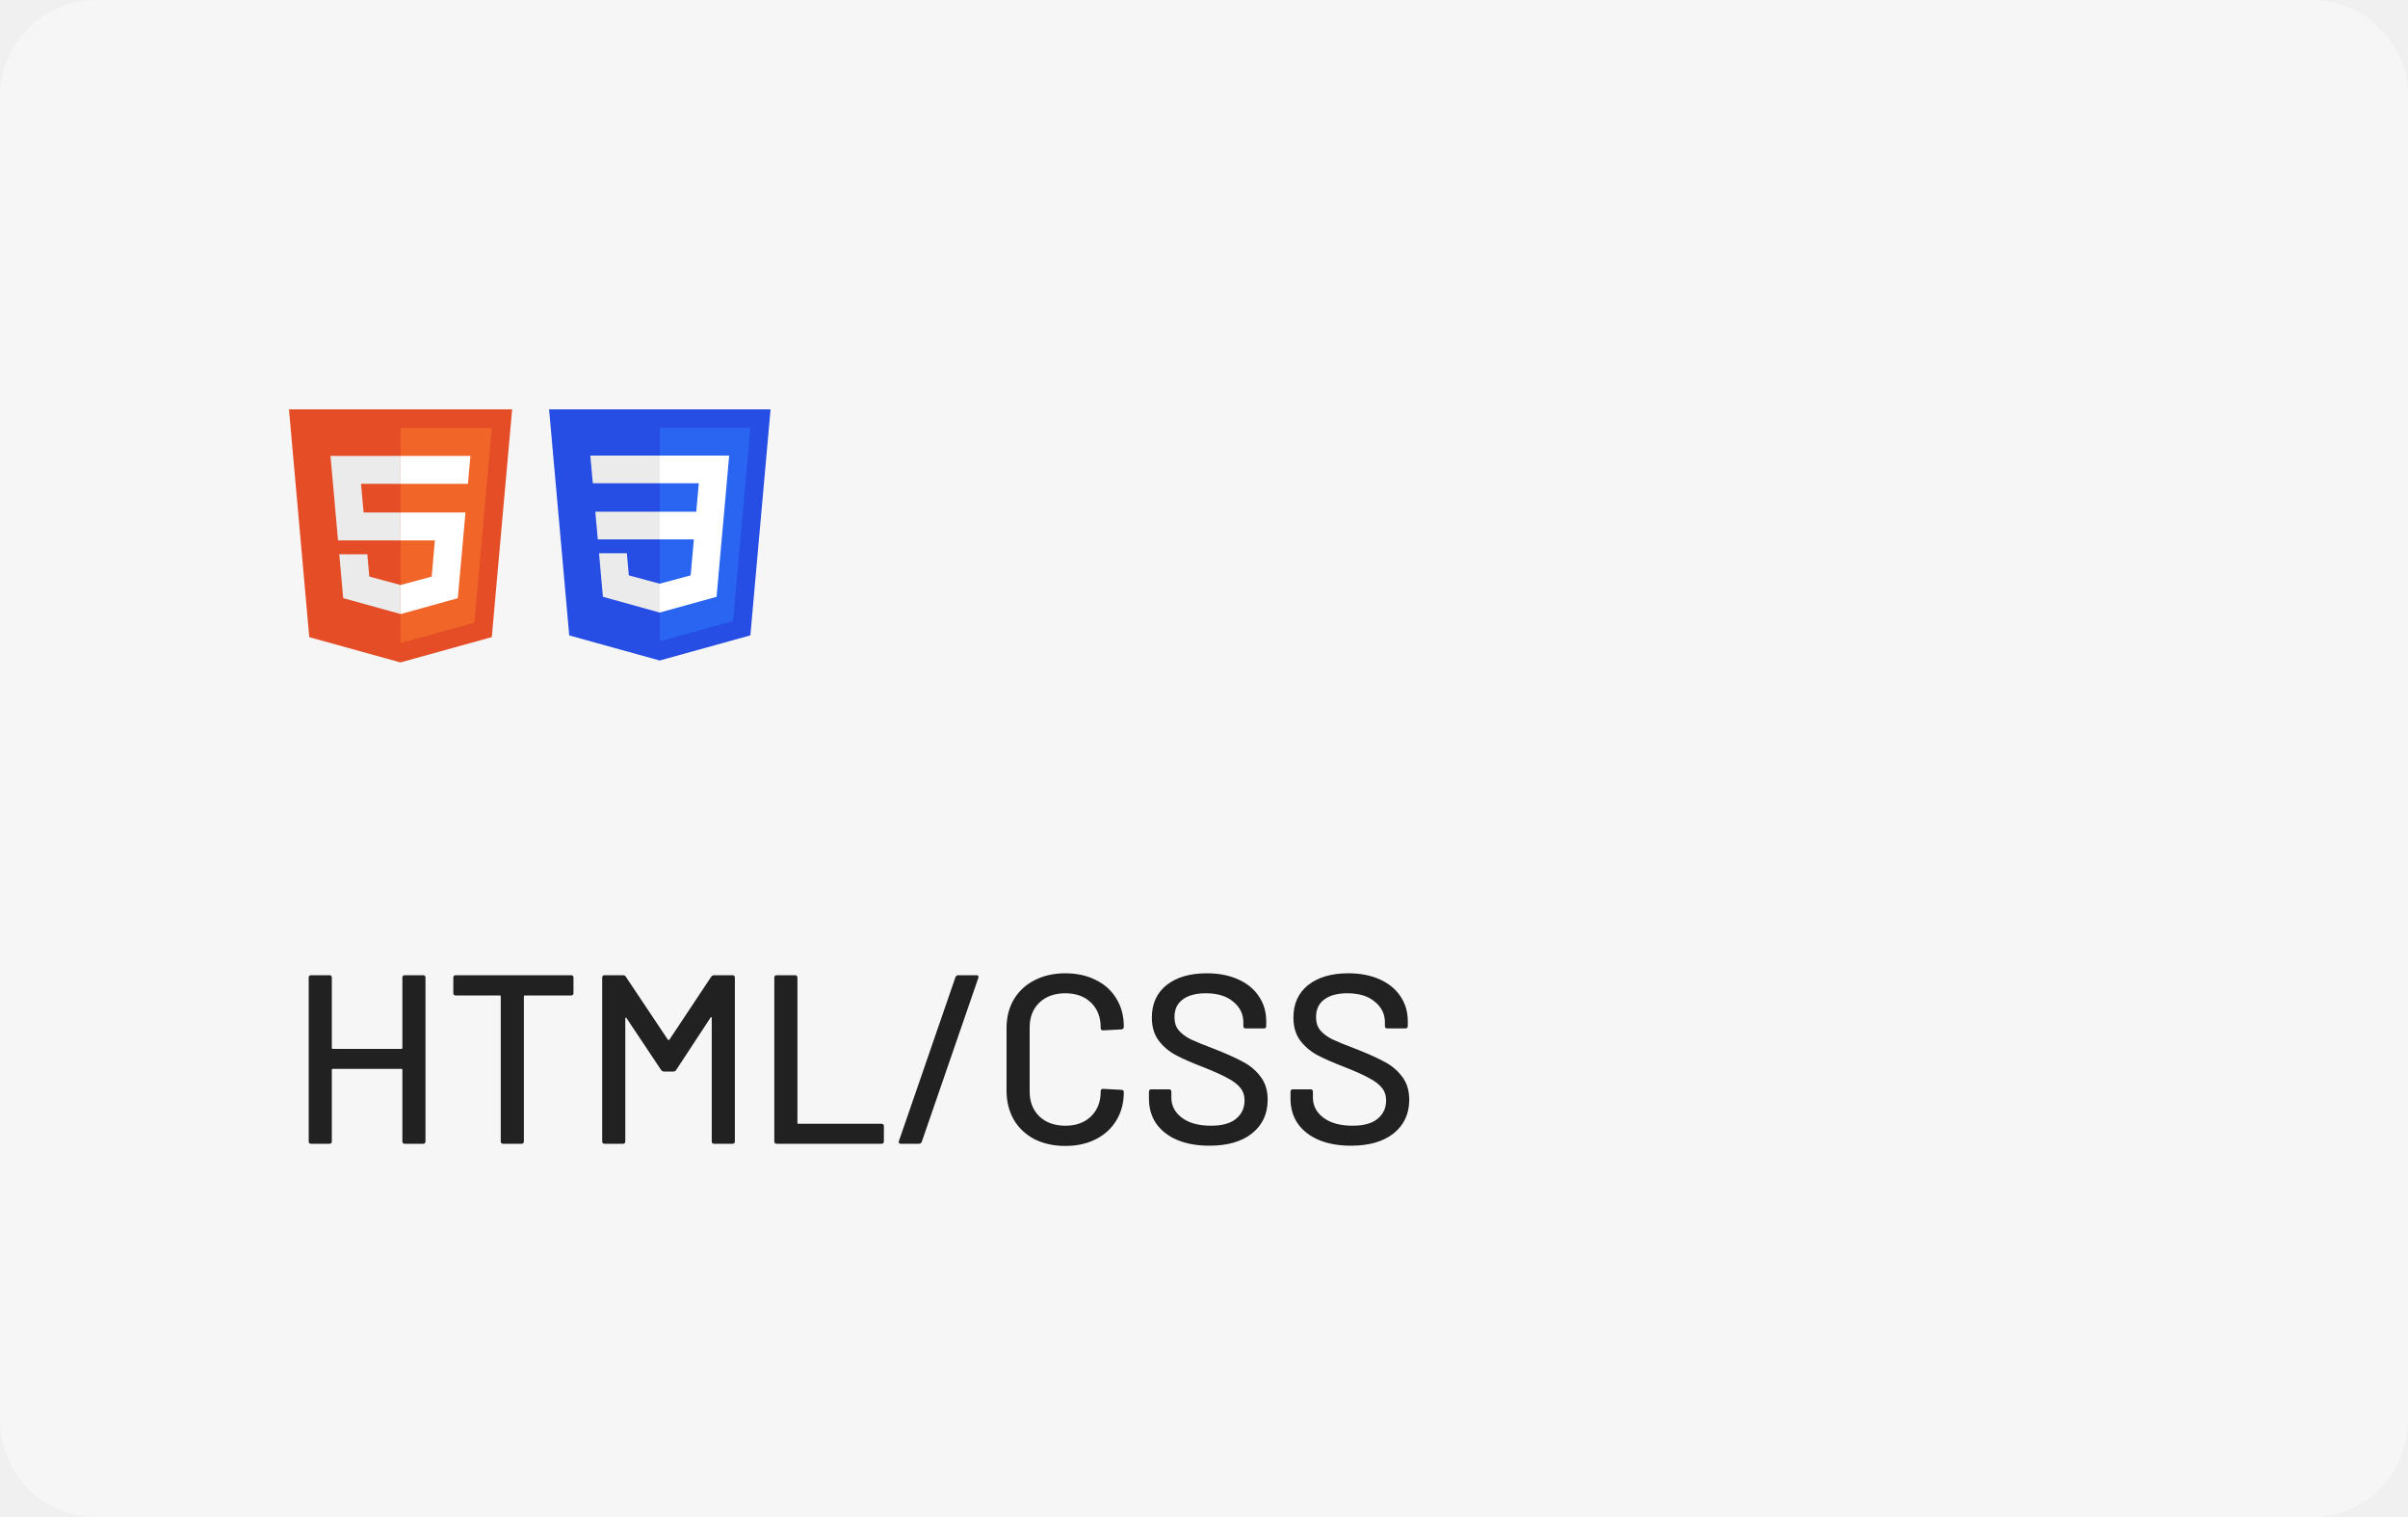
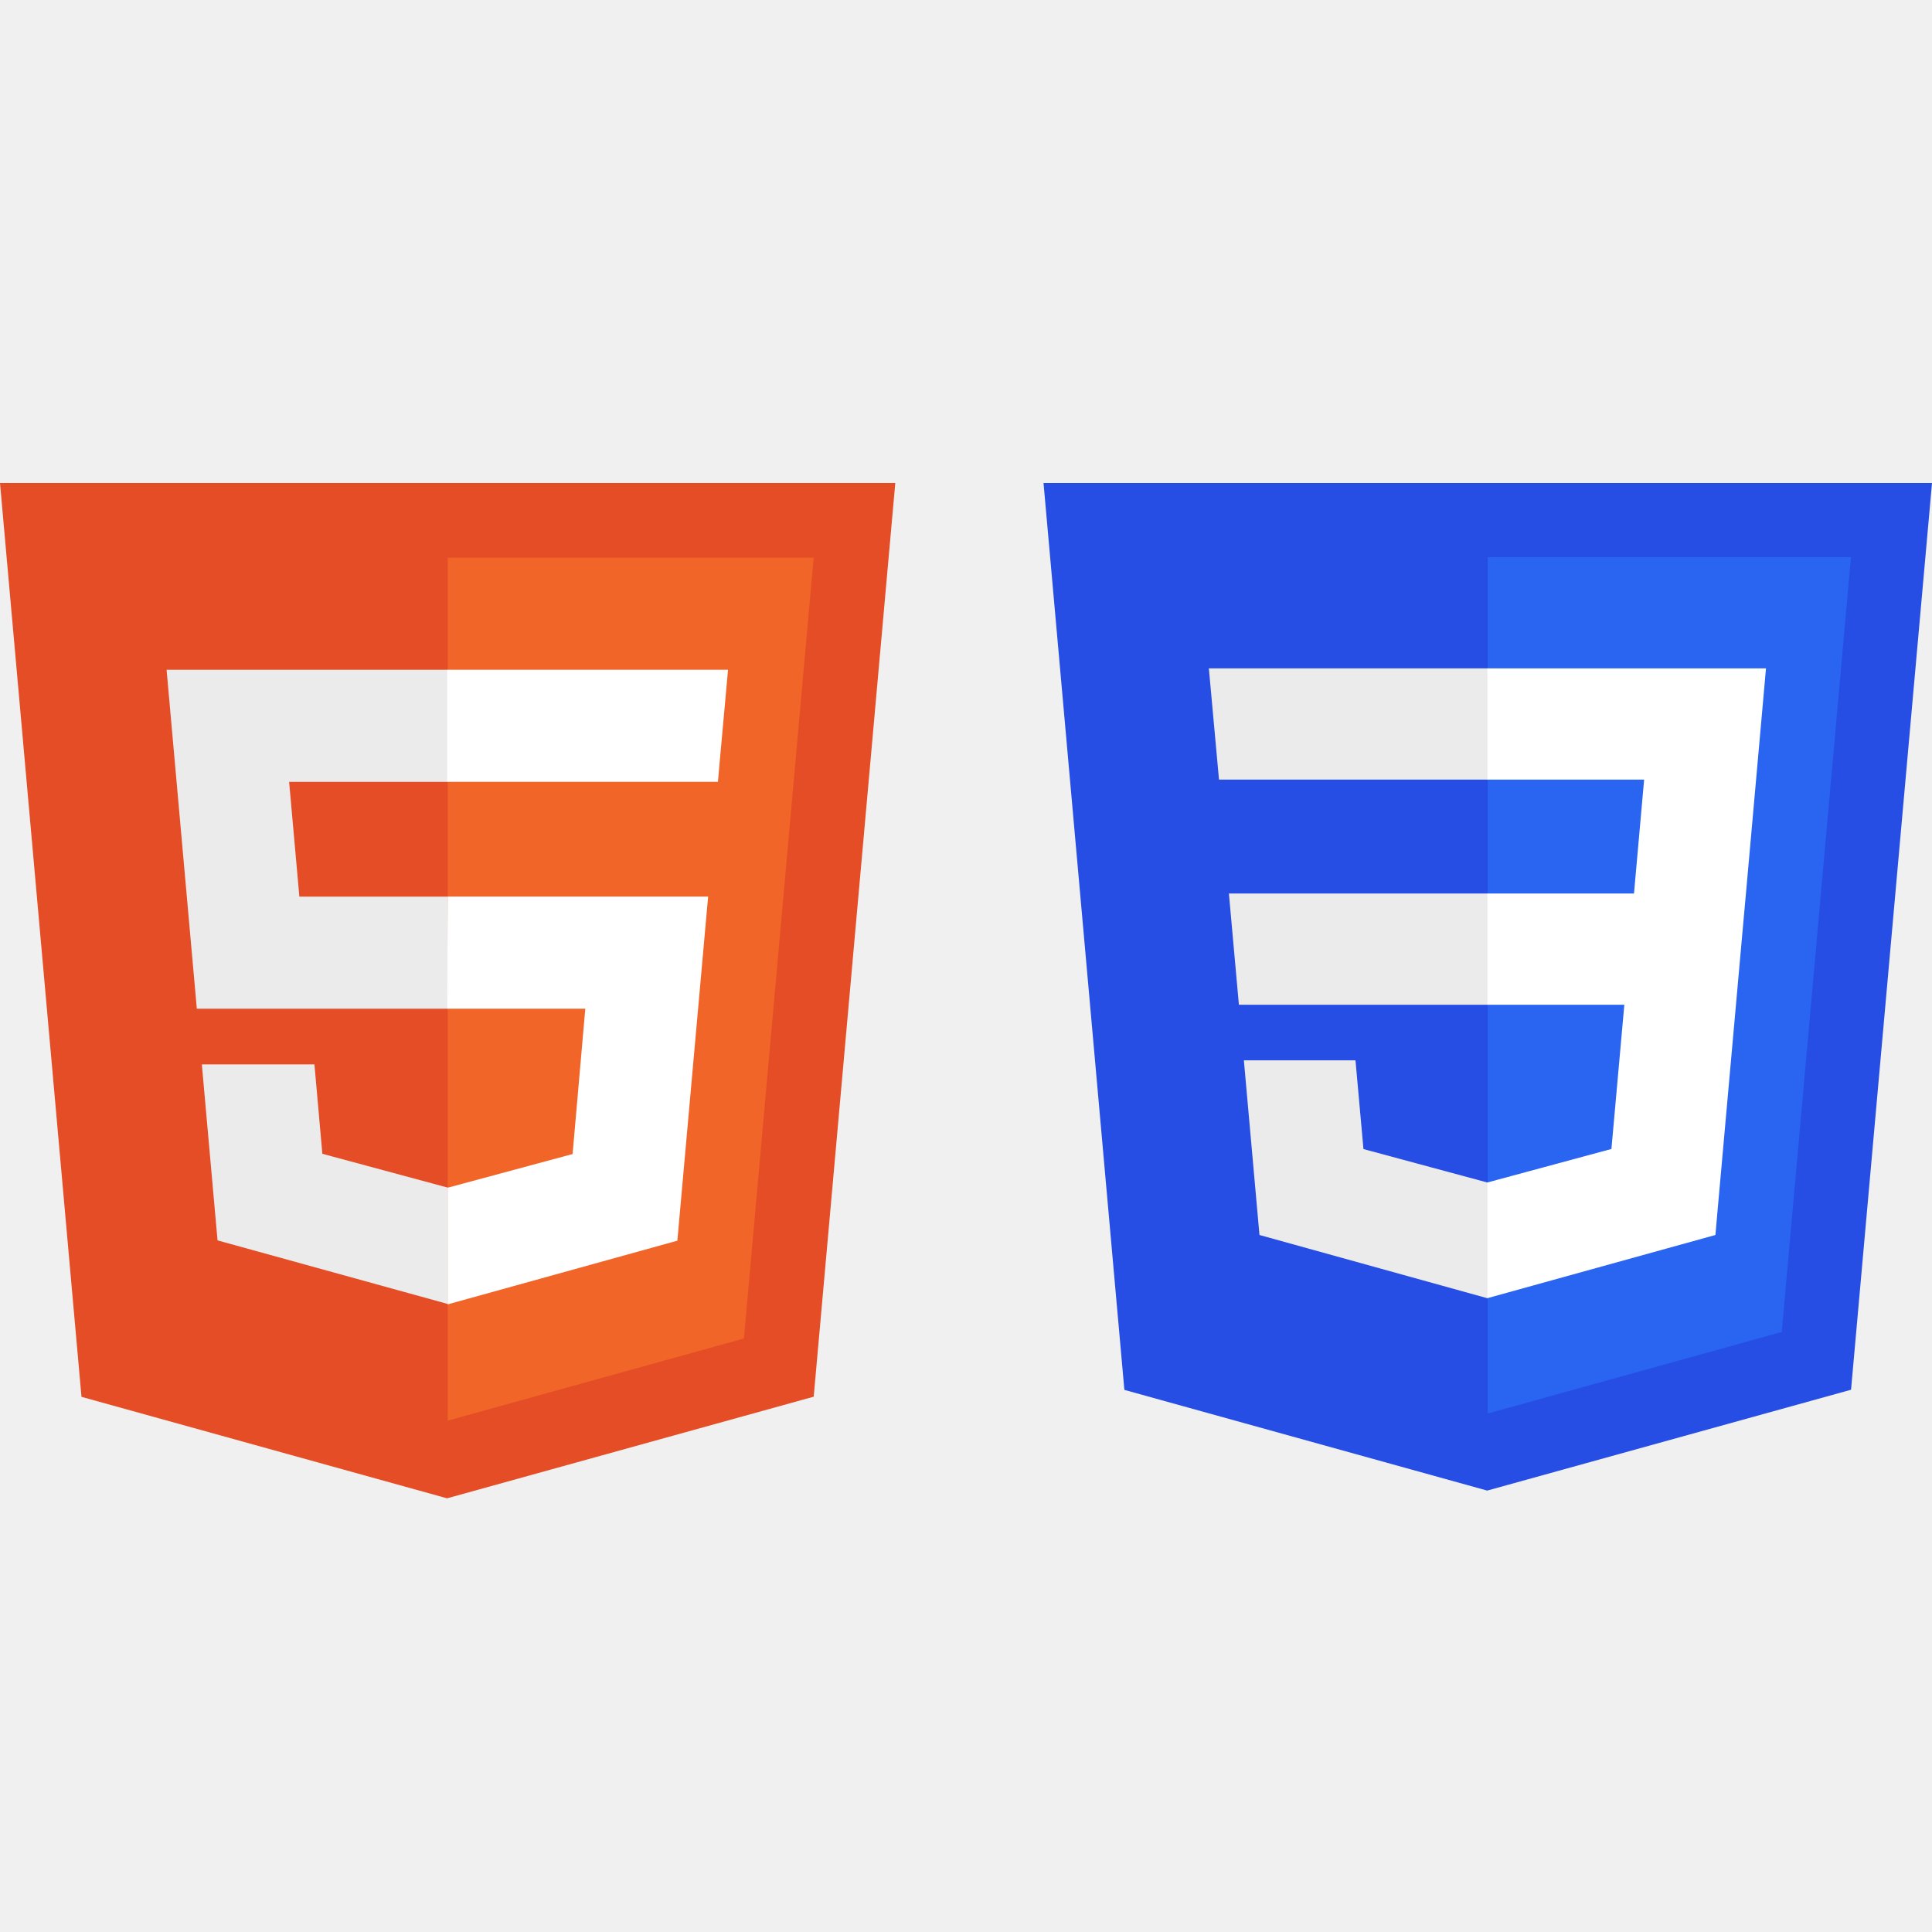
- <svg xmlns="http://www.w3.org/2000/svg" width="200" height="126" viewBox="0 0 200 126" fill="none">
-   <rect width="200" height="126" rx="8" fill="#F6F6F6" />
-   <g clip-path="url(#clip0_134_1524)">
-     <path d="M25.687 52.92L24 34H42.536L40.847 52.917L33.256 55.021L25.687 52.92Z" fill="#E44D26" />
-     <path d="M39.402 51.712L40.846 35.547H33.269V53.413L39.402 51.712Z" fill="#F16529" />
-     <path d="M33.26 37.867H27.449L28.075 44.884H33.268V42.564H30.198L29.986 40.188H33.268V37.867H33.26ZM33.268 48.583L33.258 48.586L30.674 47.888L30.51 46.037H28.179L28.504 49.681L33.258 50.995L33.268 50.991V48.583Z" fill="#EBEBEB" />
-     <path d="M33.26 44.884H36.118L35.855 47.893L33.267 48.591V51.006L38.024 49.687L38.661 42.563H33.268L33.26 44.884ZM39.017 38.49L39.073 37.867H33.259V40.187H38.864L38.91 39.666L39.017 38.49Z" fill="white" />
-     <path d="M47.279 52.776L45.605 34H64L62.324 52.773L54.791 54.861L47.279 52.776Z" fill="#264DE4" />
-     <path d="M60.889 51.577L62.322 35.535H54.803V53.265L60.889 51.577Z" fill="#2965F1" />
-     <path d="M49.443 42.499L49.65 44.801H54.803V42.499H49.443Z" fill="#EBEBEB" />
-     <path d="M49.238 40.141H54.803V37.838H54.795H49.028L49.238 40.141Z" fill="#EBEBEB" />
-     <path d="M54.793 50.878L54.803 50.875V48.48L54.793 48.482L52.228 47.79L52.065 45.953H50.818H49.753L50.075 49.569L54.793 50.878Z" fill="#EBEBEB" />
-     <path d="M60.563 37.838H54.795V40.141H58.04L57.83 42.499H54.795V44.802H57.63L57.363 47.788L54.795 48.481V50.877L59.516 49.569L59.55 49.18L60.092 43.117L60.148 42.499L60.563 37.838Z" fill="white" />
+ <svg xmlns="http://www.w3.org/2000/svg" width="40" height="40" viewBox="0 0 40 40" fill="none">
+   <g clip-path="url(#clip0_852_1148)">
+     <path d="M1.687 28.92L0 10H18.536L16.847 28.917L9.256 31.021L1.687 28.92Z" fill="#E44D26" />
+     <path d="M15.402 27.712L16.846 11.547H9.269V29.413L15.402 27.712Z" fill="#F16529" />
+     <path d="M9.26 13.867H3.449L4.075 20.884H9.268V18.564H6.198L5.986 16.188H9.268V13.867H9.26ZM9.268 24.583L9.258 24.585L6.674 23.888L6.51 22.037H4.179L4.504 25.681L9.258 26.994L9.268 26.991V24.583Z" fill="#EBEBEB" />
+     <path d="M9.26 20.884H12.118L11.855 23.893L9.267 24.591V27.006L14.024 25.687L14.661 18.563H9.268L9.26 20.884ZM15.017 14.49L15.073 13.867H9.259V16.187H14.864L14.91 15.666L15.017 14.49Z" fill="white" />
+     <path d="M23.279 28.776L21.605 10H40L38.324 28.773L30.791 30.861L23.279 28.776Z" fill="#264DE4" />
+     <path d="M36.889 27.577L38.322 11.535H30.803V29.265L36.889 27.577Z" fill="#2965F1" />
+     <path d="M25.443 18.499L25.65 20.802H30.803V18.499H25.443Z" fill="#EBEBEB" />
+     <path d="M25.238 16.141H30.803V13.838H30.795H25.028L25.238 16.141Z" fill="#EBEBEB" />
+     <path d="M30.793 26.878L30.803 26.875V24.48L30.793 24.482L28.229 23.79L28.064 21.953H26.818H25.753L26.076 25.569L30.793 26.878Z" fill="#EBEBEB" />
+     <path d="M36.563 13.838H30.795V16.141H34.04L33.83 18.499H30.795V20.802H33.63L33.363 23.788L30.795 24.482V26.877L35.516 25.569L35.55 25.18L36.092 19.117L36.148 18.499L36.563 13.838Z" fill="white" />
  </g>
-   <path d="M33.42 81.2C33.42 81.067 33.487 81 33.62 81H35.14C35.273 81 35.34 81.067 35.34 81.2V94.8C35.34 94.933 35.273 95 35.14 95H33.62C33.487 95 33.42 94.933 33.42 94.8V88.86C33.42 88.807 33.393 88.78 33.34 88.78H27.64C27.587 88.78 27.56 88.807 27.56 88.86V94.8C27.56 94.933 27.493 95 27.36 95H25.84C25.707 95 25.64 94.933 25.64 94.8V81.2C25.64 81.067 25.707 81 25.84 81H27.36C27.493 81 27.56 81.067 27.56 81.2V87.04C27.56 87.093 27.587 87.12 27.64 87.12H33.34C33.393 87.12 33.42 87.093 33.42 87.04V81.2ZM47.431 81C47.564 81 47.631 81.067 47.631 81.2V82.48C47.631 82.613 47.564 82.68 47.431 82.68H43.591C43.537 82.68 43.511 82.707 43.511 82.76V94.8C43.511 94.933 43.444 95 43.311 95H41.791C41.657 95 41.591 94.933 41.591 94.8V82.76C41.591 82.707 41.564 82.68 41.511 82.68H37.851C37.717 82.68 37.651 82.613 37.651 82.48V81.2C37.651 81.067 37.717 81 37.851 81H47.431ZM59.075 81.12C59.142 81.04 59.222 81 59.315 81H60.835C60.968 81 61.035 81.067 61.035 81.2V94.8C61.035 94.933 60.968 95 60.835 95H59.315C59.182 95 59.115 94.933 59.115 94.8V84.56C59.115 84.52 59.102 84.493 59.075 84.48C59.048 84.467 59.028 84.48 59.015 84.52L56.155 88.88C56.102 88.96 56.022 89 55.915 89H55.155C55.062 89 54.982 88.96 54.915 88.88L52.035 84.56C52.022 84.52 52.002 84.507 51.975 84.52C51.948 84.533 51.935 84.56 51.935 84.6V94.8C51.935 94.933 51.868 95 51.735 95H50.215C50.082 95 50.015 94.933 50.015 94.8V81.2C50.015 81.067 50.082 81 50.215 81H51.735C51.842 81 51.922 81.04 51.975 81.12L55.475 86.36C55.488 86.373 55.508 86.38 55.535 86.38C55.562 86.38 55.582 86.373 55.595 86.36L59.075 81.12ZM64.512 95C64.379 95 64.312 94.933 64.312 94.8V81.2C64.312 81.067 64.379 81 64.512 81H66.032C66.165 81 66.232 81.067 66.232 81.2V93.26C66.232 93.313 66.258 93.34 66.312 93.34H73.212C73.345 93.34 73.412 93.407 73.412 93.54V94.8C73.412 94.933 73.345 95 73.212 95H64.512ZM74.818 95C74.671 95 74.618 94.927 74.658 94.78L79.358 81.16C79.398 81.053 79.478 81 79.598 81H81.098C81.245 81 81.298 81.073 81.258 81.22L76.558 94.84C76.518 94.947 76.438 95 76.318 95H74.818ZM88.48 95.18C87.52 95.18 86.666 94.993 85.92 94.62C85.186 94.233 84.613 93.693 84.2 93C83.8 92.293 83.6 91.487 83.6 90.58V85.4C83.6 84.493 83.8 83.7 84.2 83.02C84.613 82.327 85.186 81.793 85.92 81.42C86.666 81.033 87.52 80.84 88.48 80.84C89.44 80.84 90.287 81.027 91.02 81.4C91.753 81.76 92.32 82.273 92.72 82.94C93.133 83.607 93.34 84.38 93.34 85.26V85.28C93.34 85.347 93.32 85.4 93.28 85.44C93.24 85.48 93.193 85.5 93.14 85.5L91.62 85.58C91.487 85.58 91.42 85.52 91.42 85.4V85.34C91.42 84.487 91.153 83.8 90.62 83.28C90.087 82.76 89.373 82.5 88.48 82.5C87.587 82.5 86.867 82.76 86.32 83.28C85.787 83.8 85.52 84.487 85.52 85.34V90.66C85.52 91.513 85.787 92.2 86.32 92.72C86.867 93.24 87.587 93.5 88.48 93.5C89.373 93.5 90.087 93.24 90.62 92.72C91.153 92.2 91.42 91.513 91.42 90.66V90.62C91.42 90.5 91.487 90.44 91.62 90.44L93.14 90.52C93.273 90.52 93.34 90.587 93.34 90.72C93.34 91.6 93.133 92.38 92.72 93.06C92.32 93.727 91.753 94.247 91.02 94.62C90.287 94.993 89.44 95.18 88.48 95.18ZM100.448 95.16C99.422 95.16 98.528 95 97.768 94.68C97.022 94.36 96.442 93.907 96.028 93.32C95.628 92.733 95.428 92.047 95.428 91.26V90.68C95.428 90.547 95.495 90.48 95.628 90.48H97.088C97.222 90.48 97.288 90.547 97.288 90.68V91.16C97.288 91.84 97.582 92.4 98.168 92.84C98.755 93.28 99.562 93.5 100.588 93.5C101.508 93.5 102.202 93.307 102.668 92.92C103.135 92.533 103.368 92.027 103.368 91.4C103.368 90.987 103.248 90.633 103.008 90.34C102.768 90.047 102.415 89.78 101.948 89.54C101.495 89.287 100.828 88.987 99.948 88.64C98.975 88.267 98.202 87.927 97.628 87.62C97.068 87.313 96.602 86.913 96.228 86.42C95.855 85.913 95.668 85.28 95.668 84.52C95.668 83.373 96.075 82.473 96.888 81.82C97.715 81.167 98.828 80.84 100.228 80.84C101.215 80.84 102.082 81.007 102.828 81.34C103.575 81.673 104.148 82.14 104.548 82.74C104.962 83.34 105.168 84.033 105.168 84.82V85.22C105.168 85.353 105.102 85.42 104.968 85.42H103.468C103.335 85.42 103.268 85.353 103.268 85.22V84.92C103.268 84.227 102.988 83.653 102.428 83.2C101.882 82.733 101.122 82.5 100.148 82.5C99.322 82.5 98.682 82.673 98.228 83.02C97.775 83.353 97.548 83.84 97.548 84.48C97.548 84.92 97.662 85.28 97.888 85.56C98.115 85.84 98.448 86.093 98.888 86.32C99.342 86.533 100.028 86.813 100.948 87.16C101.895 87.533 102.662 87.88 103.248 88.2C103.835 88.507 104.322 88.92 104.708 89.44C105.095 89.947 105.288 90.58 105.288 91.34C105.288 92.513 104.855 93.447 103.988 94.14C103.135 94.82 101.955 95.16 100.448 95.16ZM112.206 95.16C111.179 95.16 110.286 95 109.526 94.68C108.779 94.36 108.199 93.907 107.786 93.32C107.386 92.733 107.186 92.047 107.186 91.26V90.68C107.186 90.547 107.253 90.48 107.386 90.48H108.846C108.979 90.48 109.046 90.547 109.046 90.68V91.16C109.046 91.84 109.339 92.4 109.926 92.84C110.513 93.28 111.319 93.5 112.346 93.5C113.266 93.5 113.959 93.307 114.426 92.92C114.893 92.533 115.126 92.027 115.126 91.4C115.126 90.987 115.006 90.633 114.766 90.34C114.526 90.047 114.173 89.78 113.706 89.54C113.253 89.287 112.586 88.987 111.706 88.64C110.733 88.267 109.959 87.927 109.386 87.62C108.826 87.313 108.359 86.913 107.986 86.42C107.613 85.913 107.426 85.28 107.426 84.52C107.426 83.373 107.833 82.473 108.646 81.82C109.473 81.167 110.586 80.84 111.986 80.84C112.973 80.84 113.839 81.007 114.586 81.34C115.333 81.673 115.906 82.14 116.306 82.74C116.719 83.34 116.926 84.033 116.926 84.82V85.22C116.926 85.353 116.859 85.42 116.726 85.42H115.226C115.093 85.42 115.026 85.353 115.026 85.22V84.92C115.026 84.227 114.746 83.653 114.186 83.2C113.639 82.733 112.879 82.5 111.906 82.5C111.079 82.5 110.439 82.673 109.986 83.02C109.533 83.353 109.306 83.84 109.306 84.48C109.306 84.92 109.419 85.28 109.646 85.56C109.873 85.84 110.206 86.093 110.646 86.32C111.099 86.533 111.786 86.813 112.706 87.16C113.653 87.533 114.419 87.88 115.006 88.2C115.593 88.507 116.079 88.92 116.466 89.44C116.853 89.947 117.046 90.58 117.046 91.34C117.046 92.513 116.613 93.447 115.746 94.14C114.893 94.82 113.713 95.16 112.206 95.16Z" fill="#212121" />
  <defs>
-     <clipPath id="clip0_134_1524">
-       <rect width="40" height="40" fill="white" transform="translate(24 24)" />
+     <clipPath id="clip0_852_1148">
+       <rect width="40" height="40" fill="white" />
    </clipPath>
  </defs>
</svg>
